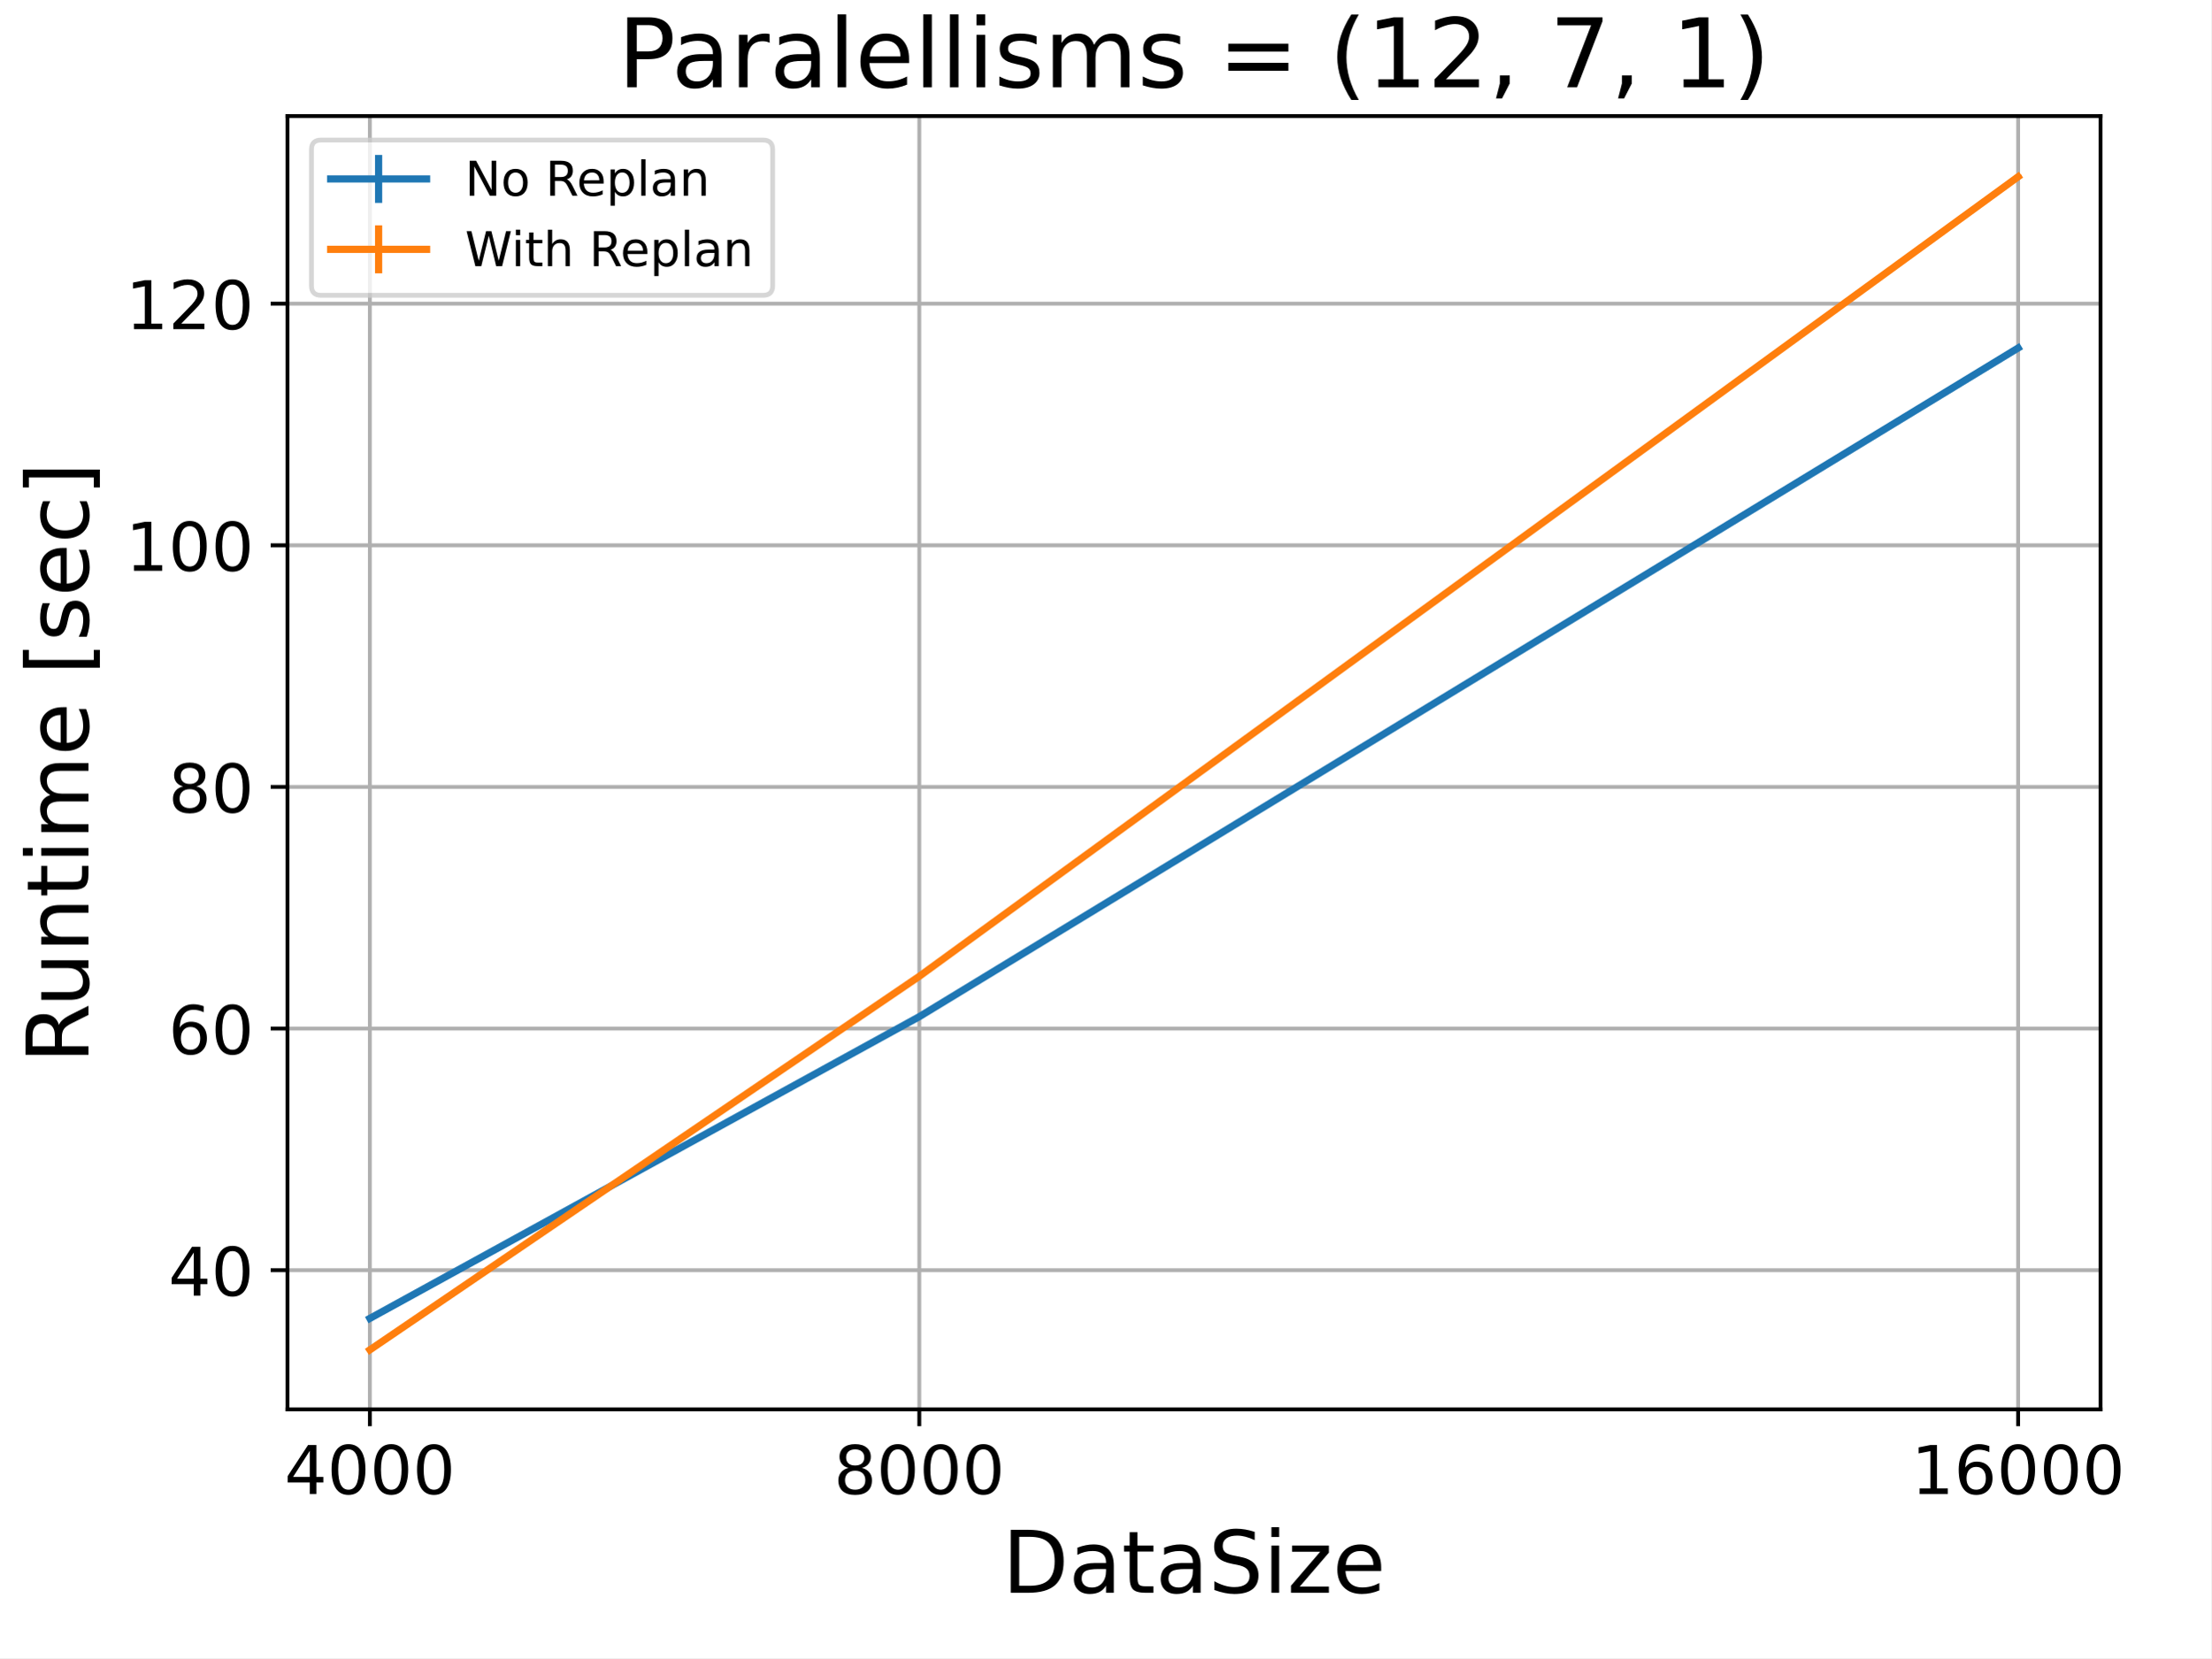
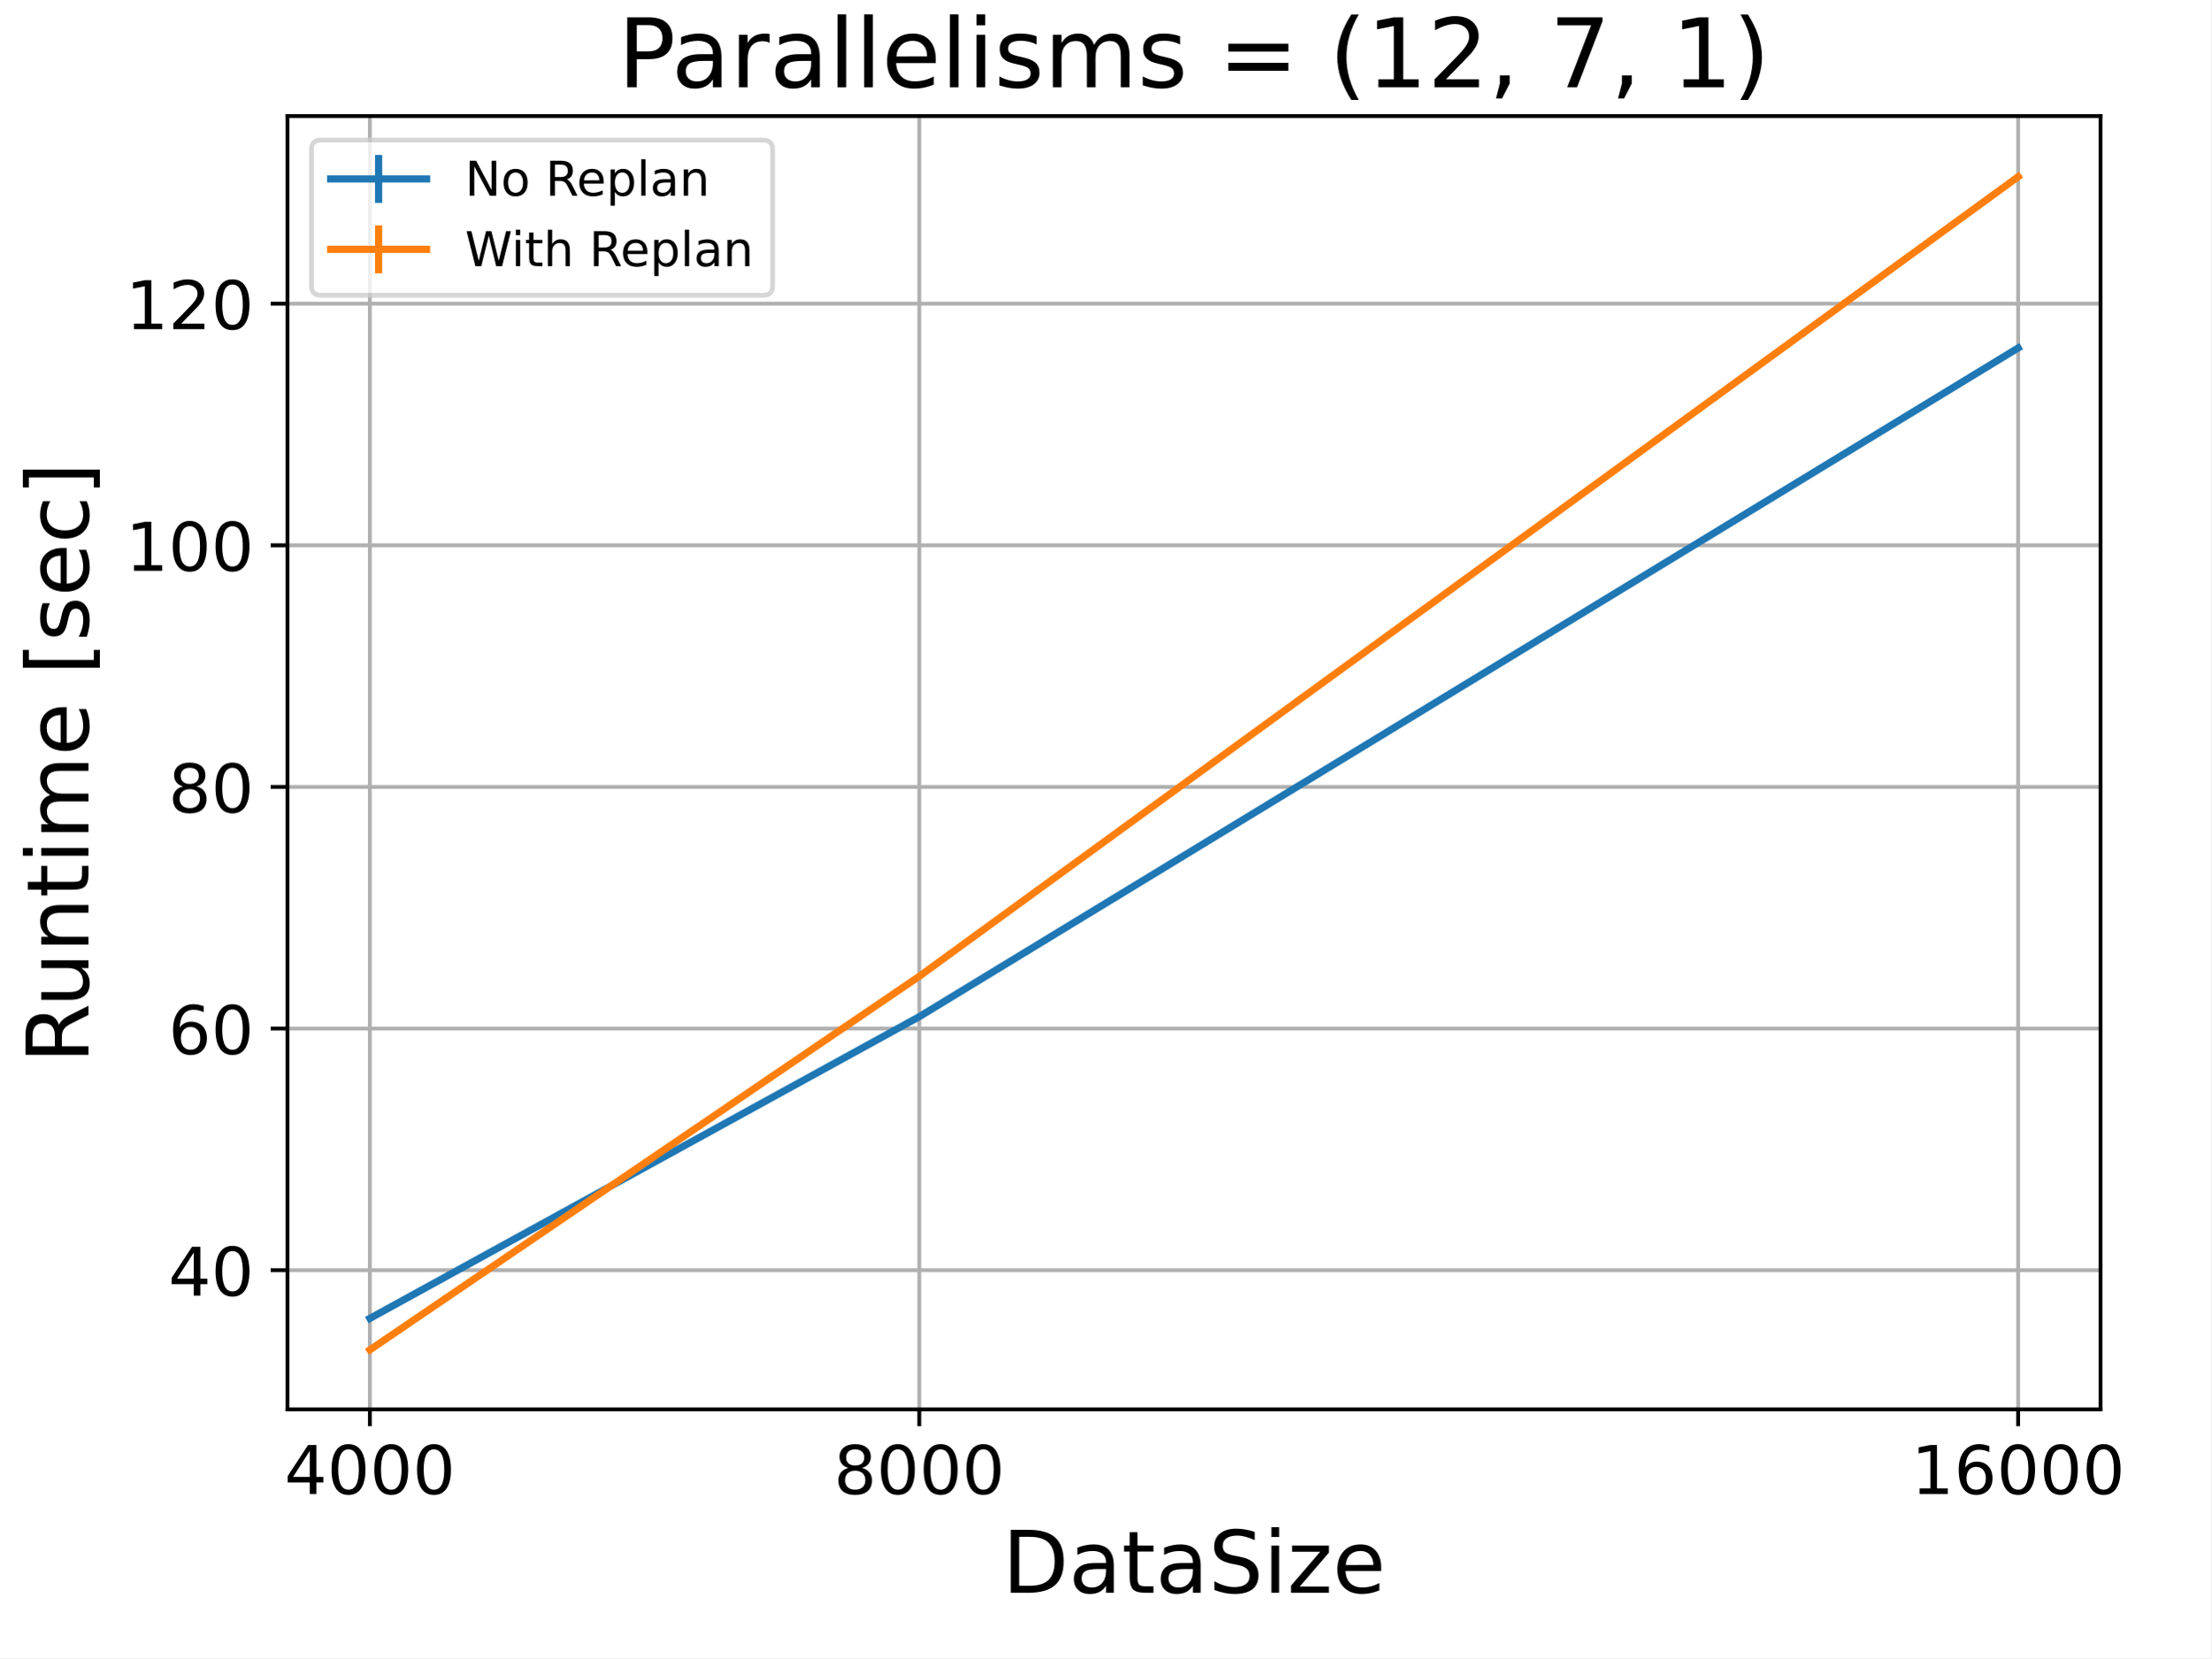
<svg xmlns="http://www.w3.org/2000/svg" xmlns:xlink="http://www.w3.org/1999/xlink" height="345.6pt" version="1.1" viewBox="0 0 460.8 345.6" width="460.8pt">
  <defs>
    <style type="text/css">*{stroke-linecap:butt;stroke-linejoin:round;}</style>
  </defs>
  <g id="figure_1">
    <g id="patch_1">
      <path d="M 0 345.6  L 460.8 345.6  L 460.8 0  L 0 0  z " style="fill:#ffffff;" />
    </g>
    <g id="axes_1">
      <g id="patch_2">
        <path d="M 59.904 293.76  L 437.76 293.76  L 437.76 24.192  L 59.904 24.192  z " style="fill:#ffffff;" />
      </g>
      <g id="matplotlib.axis_1">
        <g id="xtick_1">
          <g id="line2d_1">
-             <path clip-path="url(#pa953732ea5)" d="M 77.079 293.76  L 77.079 24.192  " style="fill:none;stroke:#b0b0b0;stroke-linecap:square;stroke-width:0.8;" />
+             <path clip-path="url(#p4112a78710)" d="M 77.079 293.76  L 77.079 24.192  " style="fill:none;stroke:#b0b0b0;stroke-linecap:square;stroke-width:0.8;" />
          </g>
          <g id="line2d_2">
            <defs>
-               <path d="M 0 0  L 0 3.5  " id="ma69af5bbf1" style="stroke:#000000;stroke-width:0.8;" />
-             </defs>
-             <g>
-               <use style="stroke:#000000;stroke-width:0.8;" x="77.079" xlink:href="#ma69af5bbf1" y="293.76" />
+               <path d="M 0 0  L 0 3.5  " id="mb34eee8489" style="stroke:#000000;stroke-width:0.8;" />
+             </defs>
+             <g>
+               <use style="stroke:#000000;stroke-width:0.8;" x="77.079" xlink:href="#mb34eee8489" y="293.76" />
            </g>
          </g>
          <g id="text_1">
            <g transform="translate(59.26427 311.3978)scale(0.14 -0.14)">
              <defs>
                <path d="M 2419 4116  L 825 1625  L 2419 1625  L 2419 4116  z M 2253 4666  L 3047 4666  L 3047 1625  L 3713 1625  L 3713 1100  L 3047 1100  L 3047 0  L 2419 0  L 2419 1100  L 313 1100  L 313 1709  L 2253 4666  z " id="DejaVuSans-34" transform="scale(0.015625)" />
                <path d="M 2034 4250  Q 1547 4250 1301 3770  Q 1056 3291 1056 2328  Q 1056 1369 1301 889  Q 1547 409 2034 409  Q 2525 409 2770 889  Q 3016 1369 3016 2328  Q 3016 3291 2770 3770  Q 2525 4250 2034 4250  z M 2034 4750  Q 2819 4750 3233 4129  Q 3647 3509 3647 2328  Q 3647 1150 3233 529  Q 2819 -91 2034 -91  Q 1250 -91 836 529  Q 422 1150 422 2328  Q 422 3509 836 4129  Q 1250 4750 2034 4750  z " id="DejaVuSans-30" transform="scale(0.015625)" />
              </defs>
              <use xlink:href="#DejaVuSans-34" />
              <use x="63.623" xlink:href="#DejaVuSans-30" />
              <use x="127.246" xlink:href="#DejaVuSans-30" />
              <use x="190.869" xlink:href="#DejaVuSans-30" />
            </g>
          </g>
        </g>
        <g id="xtick_2">
          <g id="line2d_3">
-             <path clip-path="url(#pa953732ea5)" d="M 191.581 293.76  L 191.581 24.192  " style="fill:none;stroke:#b0b0b0;stroke-linecap:square;stroke-width:0.8;" />
+             <path clip-path="url(#p4112a78710)" d="M 191.581 293.76  L 191.581 24.192  " style="fill:none;stroke:#b0b0b0;stroke-linecap:square;stroke-width:0.8;" />
          </g>
          <g id="line2d_4">
            <g>
-               <use style="stroke:#000000;stroke-width:0.8;" x="191.581" xlink:href="#ma69af5bbf1" y="293.76" />
+               <use style="stroke:#000000;stroke-width:0.8;" x="191.581" xlink:href="#mb34eee8489" y="293.76" />
            </g>
          </g>
          <g id="text_2">
            <g transform="translate(173.7661 311.3978)scale(0.14 -0.14)">
              <defs>
                <path d="M 2034 2216  Q 1584 2216 1326 1975  Q 1069 1734 1069 1313  Q 1069 891 1326 650  Q 1584 409 2034 409  Q 2484 409 2743 651  Q 3003 894 3003 1313  Q 3003 1734 2745 1975  Q 2488 2216 2034 2216  z M 1403 2484  Q 997 2584 770 2862  Q 544 3141 544 3541  Q 544 4100 942 4425  Q 1341 4750 2034 4750  Q 2731 4750 3128 4425  Q 3525 4100 3525 3541  Q 3525 3141 3298 2862  Q 3072 2584 2669 2484  Q 3125 2378 3379 2068  Q 3634 1759 3634 1313  Q 3634 634 3220 271  Q 2806 -91 2034 -91  Q 1263 -91 848 271  Q 434 634 434 1313  Q 434 1759 690 2068  Q 947 2378 1403 2484  z M 1172 3481  Q 1172 3119 1398 2916  Q 1625 2713 2034 2713  Q 2441 2713 2670 2916  Q 2900 3119 2900 3481  Q 2900 3844 2670 4047  Q 2441 4250 2034 4250  Q 1625 4250 1398 4047  Q 1172 3844 1172 3481  z " id="DejaVuSans-38" transform="scale(0.015625)" />
              </defs>
              <use xlink:href="#DejaVuSans-38" />
              <use x="63.623" xlink:href="#DejaVuSans-30" />
              <use x="127.246" xlink:href="#DejaVuSans-30" />
              <use x="190.869" xlink:href="#DejaVuSans-30" />
            </g>
          </g>
        </g>
        <g id="xtick_3">
          <g id="line2d_5">
-             <path clip-path="url(#pa953732ea5)" d="M 420.585 293.76  L 420.585 24.192  " style="fill:none;stroke:#b0b0b0;stroke-linecap:square;stroke-width:0.8;" />
+             <path clip-path="url(#p4112a78710)" d="M 420.585 293.76  L 420.585 24.192  " style="fill:none;stroke:#b0b0b0;stroke-linecap:square;stroke-width:0.8;" />
          </g>
          <g id="line2d_6">
            <g>
-               <use style="stroke:#000000;stroke-width:0.8;" x="420.585" xlink:href="#ma69af5bbf1" y="293.76" />
+               <use style="stroke:#000000;stroke-width:0.8;" x="420.585" xlink:href="#mb34eee8489" y="293.76" />
            </g>
          </g>
          <g id="text_3">
            <g transform="translate(398.316 311.3978)scale(0.14 -0.14)">
              <defs>
                <path d="M 794 531  L 1825 531  L 1825 4091  L 703 3866  L 703 4441  L 1819 4666  L 2450 4666  L 2450 531  L 3481 531  L 3481 0  L 794 0  L 794 531  z " id="DejaVuSans-31" transform="scale(0.015625)" />
                <path d="M 2113 2584  Q 1688 2584 1439 2293  Q 1191 2003 1191 1497  Q 1191 994 1439 701  Q 1688 409 2113 409  Q 2538 409 2786 701  Q 3034 994 3034 1497  Q 3034 2003 2786 2293  Q 2538 2584 2113 2584  z M 3366 4563  L 3366 3988  Q 3128 4100 2886 4159  Q 2644 4219 2406 4219  Q 1781 4219 1451 3797  Q 1122 3375 1075 2522  Q 1259 2794 1537 2939  Q 1816 3084 2150 3084  Q 2853 3084 3261 2657  Q 3669 2231 3669 1497  Q 3669 778 3244 343  Q 2819 -91 2113 -91  Q 1303 -91 875 529  Q 447 1150 447 2328  Q 447 3434 972 4092  Q 1497 4750 2381 4750  Q 2619 4750 2861 4703  Q 3103 4656 3366 4563  z " id="DejaVuSans-36" transform="scale(0.015625)" />
              </defs>
              <use xlink:href="#DejaVuSans-31" />
              <use x="63.623" xlink:href="#DejaVuSans-36" />
              <use x="127.246" xlink:href="#DejaVuSans-30" />
              <use x="190.869" xlink:href="#DejaVuSans-30" />
              <use x="254.492" xlink:href="#DejaVuSans-30" />
            </g>
          </g>
        </g>
        <g id="text_4">
          <g transform="translate(208.8678 331.9866)scale(0.18 -0.18)">
            <defs>
              <path d="M 1259 4147  L 1259 519  L 2022 519  Q 2988 519 3436 956  Q 3884 1394 3884 2338  Q 3884 3275 3436 3711  Q 2988 4147 2022 4147  L 1259 4147  z M 628 4666  L 1925 4666  Q 3281 4666 3915 4102  Q 4550 3538 4550 2338  Q 4550 1131 3912 565  Q 3275 0 1925 0  L 628 0  L 628 4666  z " id="DejaVuSans-44" transform="scale(0.015625)" />
              <path d="M 2194 1759  Q 1497 1759 1228 1600  Q 959 1441 959 1056  Q 959 750 1161 570  Q 1363 391 1709 391  Q 2188 391 2477 730  Q 2766 1069 2766 1631  L 2766 1759  L 2194 1759  z M 3341 1997  L 3341 0  L 2766 0  L 2766 531  Q 2569 213 2275 61  Q 1981 -91 1556 -91  Q 1019 -91 701 211  Q 384 513 384 1019  Q 384 1609 779 1909  Q 1175 2209 1959 2209  L 2766 2209  L 2766 2266  Q 2766 2663 2505 2880  Q 2244 3097 1772 3097  Q 1472 3097 1187 3025  Q 903 2953 641 2809  L 641 3341  Q 956 3463 1253 3523  Q 1550 3584 1831 3584  Q 2591 3584 2966 3190  Q 3341 2797 3341 1997  z " id="DejaVuSans-61" transform="scale(0.015625)" />
              <path d="M 1172 4494  L 1172 3500  L 2356 3500  L 2356 3053  L 1172 3053  L 1172 1153  Q 1172 725 1289 603  Q 1406 481 1766 481  L 2356 481  L 2356 0  L 1766 0  Q 1100 0 847 248  Q 594 497 594 1153  L 594 3053  L 172 3053  L 172 3500  L 594 3500  L 594 4494  L 1172 4494  z " id="DejaVuSans-74" transform="scale(0.015625)" />
              <path d="M 3425 4513  L 3425 3897  Q 3066 4069 2747 4153  Q 2428 4238 2131 4238  Q 1616 4238 1336 4038  Q 1056 3838 1056 3469  Q 1056 3159 1242 3001  Q 1428 2844 1947 2747  L 2328 2669  Q 3034 2534 3370 2195  Q 3706 1856 3706 1288  Q 3706 609 3251 259  Q 2797 -91 1919 -91  Q 1588 -91 1214 -16  Q 841 59 441 206  L 441 856  Q 825 641 1194 531  Q 1563 422 1919 422  Q 2459 422 2753 634  Q 3047 847 3047 1241  Q 3047 1584 2836 1778  Q 2625 1972 2144 2069  L 1759 2144  Q 1053 2284 737 2584  Q 422 2884 422 3419  Q 422 4038 858 4394  Q 1294 4750 2059 4750  Q 2388 4750 2728 4690  Q 3069 4631 3425 4513  z " id="DejaVuSans-53" transform="scale(0.015625)" />
              <path d="M 603 3500  L 1178 3500  L 1178 0  L 603 0  L 603 3500  z M 603 4863  L 1178 4863  L 1178 4134  L 603 4134  L 603 4863  z " id="DejaVuSans-69" transform="scale(0.015625)" />
              <path d="M 353 3500  L 3084 3500  L 3084 2975  L 922 459  L 3084 459  L 3084 0  L 275 0  L 275 525  L 2438 3041  L 353 3041  L 353 3500  z " id="DejaVuSans-7a" transform="scale(0.015625)" />
              <path d="M 3597 1894  L 3597 1613  L 953 1613  Q 991 1019 1311 708  Q 1631 397 2203 397  Q 2534 397 2845 478  Q 3156 559 3463 722  L 3463 178  Q 3153 47 2828 -22  Q 2503 -91 2169 -91  Q 1331 -91 842 396  Q 353 884 353 1716  Q 353 2575 817 3079  Q 1281 3584 2069 3584  Q 2775 3584 3186 3129  Q 3597 2675 3597 1894  z M 3022 2063  Q 3016 2534 2758 2815  Q 2500 3097 2075 3097  Q 1594 3097 1305 2825  Q 1016 2553 972 2059  L 3022 2063  z " id="DejaVuSans-65" transform="scale(0.015625)" />
            </defs>
            <use xlink:href="#DejaVuSans-44" />
            <use x="77.002" xlink:href="#DejaVuSans-61" />
            <use x="138.281" xlink:href="#DejaVuSans-74" />
            <use x="177.49" xlink:href="#DejaVuSans-61" />
            <use x="238.77" xlink:href="#DejaVuSans-53" />
            <use x="302.246" xlink:href="#DejaVuSans-69" />
            <use x="330.029" xlink:href="#DejaVuSans-7a" />
            <use x="382.52" xlink:href="#DejaVuSans-65" />
          </g>
        </g>
      </g>
      <g id="matplotlib.axis_2">
        <g id="ytick_1">
          <g id="line2d_7">
-             <path clip-path="url(#pa953732ea5)" d="M 59.904 264.751  L 437.76 264.751  " style="fill:none;stroke:#b0b0b0;stroke-linecap:square;stroke-width:0.8;" />
+             <path clip-path="url(#p4112a78710)" d="M 59.904 264.751  L 437.76 264.751  " style="fill:none;stroke:#b0b0b0;stroke-linecap:square;stroke-width:0.8;" />
          </g>
          <g id="line2d_8">
            <defs>
-               <path d="M 0 0  L -3.5 0  " id="m6ec086d0bb" style="stroke:#000000;stroke-width:0.8;" />
-             </defs>
-             <g>
-               <use style="stroke:#000000;stroke-width:0.8;" x="59.904" xlink:href="#m6ec086d0bb" y="264.751" />
+               <path d="M 0 0  L -3.5 0  " id="m291e972f40" style="stroke:#000000;stroke-width:0.8;" />
+             </defs>
+             <g>
+               <use style="stroke:#000000;stroke-width:0.8;" x="59.904" xlink:href="#m291e972f40" y="264.751" />
            </g>
          </g>
          <g id="text_5">
            <g transform="translate(35.089 270.0695)scale(0.14 -0.14)">
              <use xlink:href="#DejaVuSans-34" />
              <use x="63.623" xlink:href="#DejaVuSans-30" />
            </g>
          </g>
        </g>
        <g id="ytick_2">
          <g id="line2d_9">
-             <path clip-path="url(#pa953732ea5)" d="M 59.904 214.384  L 437.76 214.384  " style="fill:none;stroke:#b0b0b0;stroke-linecap:square;stroke-width:0.8;" />
+             <path clip-path="url(#p4112a78710)" d="M 59.904 214.384  L 437.76 214.384  " style="fill:none;stroke:#b0b0b0;stroke-linecap:square;stroke-width:0.8;" />
          </g>
          <g id="line2d_10">
            <g>
-               <use style="stroke:#000000;stroke-width:0.8;" x="59.904" xlink:href="#m6ec086d0bb" y="214.384" />
+               <use style="stroke:#000000;stroke-width:0.8;" x="59.904" xlink:href="#m291e972f40" y="214.384" />
            </g>
          </g>
          <g id="text_6">
            <g transform="translate(35.089 219.7034)scale(0.14 -0.14)">
              <use xlink:href="#DejaVuSans-36" />
              <use x="63.623" xlink:href="#DejaVuSans-30" />
            </g>
          </g>
        </g>
        <g id="ytick_3">
          <g id="line2d_11">
-             <path clip-path="url(#pa953732ea5)" d="M 59.904 164.018  L 437.76 164.018  " style="fill:none;stroke:#b0b0b0;stroke-linecap:square;stroke-width:0.8;" />
+             <path clip-path="url(#p4112a78710)" d="M 59.904 164.018  L 437.76 164.018  " style="fill:none;stroke:#b0b0b0;stroke-linecap:square;stroke-width:0.8;" />
          </g>
          <g id="line2d_12">
            <g>
-               <use style="stroke:#000000;stroke-width:0.8;" x="59.904" xlink:href="#m6ec086d0bb" y="164.018" />
+               <use style="stroke:#000000;stroke-width:0.8;" x="59.904" xlink:href="#m291e972f40" y="164.018" />
            </g>
          </g>
          <g id="text_7">
            <g transform="translate(35.089 169.3372)scale(0.14 -0.14)">
              <use xlink:href="#DejaVuSans-38" />
              <use x="63.623" xlink:href="#DejaVuSans-30" />
            </g>
          </g>
        </g>
        <g id="ytick_4">
          <g id="line2d_13">
-             <path clip-path="url(#pa953732ea5)" d="M 59.904 113.652  L 437.76 113.652  " style="fill:none;stroke:#b0b0b0;stroke-linecap:square;stroke-width:0.8;" />
+             <path clip-path="url(#p4112a78710)" d="M 59.904 113.652  L 437.76 113.652  " style="fill:none;stroke:#b0b0b0;stroke-linecap:square;stroke-width:0.8;" />
          </g>
          <g id="line2d_14">
            <g>
-               <use style="stroke:#000000;stroke-width:0.8;" x="59.904" xlink:href="#m6ec086d0bb" y="113.652" />
+               <use style="stroke:#000000;stroke-width:0.8;" x="59.904" xlink:href="#m291e972f40" y="113.652" />
            </g>
          </g>
          <g id="text_8">
            <g transform="translate(26.1815 118.971)scale(0.14 -0.14)">
              <use xlink:href="#DejaVuSans-31" />
              <use x="63.623" xlink:href="#DejaVuSans-30" />
              <use x="127.246" xlink:href="#DejaVuSans-30" />
            </g>
          </g>
        </g>
        <g id="ytick_5">
          <g id="line2d_15">
-             <path clip-path="url(#pa953732ea5)" d="M 59.904 63.286  L 437.76 63.286  " style="fill:none;stroke:#b0b0b0;stroke-linecap:square;stroke-width:0.8;" />
+             <path clip-path="url(#p4112a78710)" d="M 59.904 63.286  L 437.76 63.286  " style="fill:none;stroke:#b0b0b0;stroke-linecap:square;stroke-width:0.8;" />
          </g>
          <g id="line2d_16">
            <g>
-               <use style="stroke:#000000;stroke-width:0.8;" x="59.904" xlink:href="#m6ec086d0bb" y="63.286" />
+               <use style="stroke:#000000;stroke-width:0.8;" x="59.904" xlink:href="#m291e972f40" y="63.286" />
            </g>
          </g>
          <g id="text_9">
            <g transform="translate(26.1815 68.60477)scale(0.14 -0.14)">
              <defs>
                <path d="M 1228 531  L 3431 531  L 3431 0  L 469 0  L 469 531  Q 828 903 1448 1529  Q 2069 2156 2228 2338  Q 2531 2678 2651 2914  Q 2772 3150 2772 3378  Q 2772 3750 2511 3984  Q 2250 4219 1831 4219  Q 1534 4219 1204 4116  Q 875 4013 500 3803  L 500 4441  Q 881 4594 1212 4672  Q 1544 4750 1819 4750  Q 2544 4750 2975 4387  Q 3406 4025 3406 3419  Q 3406 3131 3298 2873  Q 3191 2616 2906 2266  Q 2828 2175 2409 1742  Q 1991 1309 1228 531  z " id="DejaVuSans-32" transform="scale(0.015625)" />
              </defs>
              <use xlink:href="#DejaVuSans-31" />
              <use x="63.623" xlink:href="#DejaVuSans-32" />
              <use x="127.246" xlink:href="#DejaVuSans-30" />
            </g>
          </g>
        </g>
        <g id="text_10">
          <g transform="translate(18.43806 221.623)rotate(-90)scale(0.18 -0.18)">
            <defs>
              <path d="M 2841 2188  Q 3044 2119 3236 1894  Q 3428 1669 3622 1275  L 4263 0  L 3584 0  L 2988 1197  Q 2756 1666 2539 1819  Q 2322 1972 1947 1972  L 1259 1972  L 1259 0  L 628 0  L 628 4666  L 2053 4666  Q 2853 4666 3247 4331  Q 3641 3997 3641 3322  Q 3641 2881 3436 2590  Q 3231 2300 2841 2188  z M 1259 4147  L 1259 2491  L 2053 2491  Q 2509 2491 2742 2702  Q 2975 2913 2975 3322  Q 2975 3731 2742 3939  Q 2509 4147 2053 4147  L 1259 4147  z " id="DejaVuSans-52" transform="scale(0.015625)" />
              <path d="M 544 1381  L 544 3500  L 1119 3500  L 1119 1403  Q 1119 906 1312 657  Q 1506 409 1894 409  Q 2359 409 2629 706  Q 2900 1003 2900 1516  L 2900 3500  L 3475 3500  L 3475 0  L 2900 0  L 2900 538  Q 2691 219 2414 64  Q 2138 -91 1772 -91  Q 1169 -91 856 284  Q 544 659 544 1381  z M 1991 3584  L 1991 3584  z " id="DejaVuSans-75" transform="scale(0.015625)" />
              <path d="M 3513 2113  L 3513 0  L 2938 0  L 2938 2094  Q 2938 2591 2744 2837  Q 2550 3084 2163 3084  Q 1697 3084 1428 2787  Q 1159 2491 1159 1978  L 1159 0  L 581 0  L 581 3500  L 1159 3500  L 1159 2956  Q 1366 3272 1645 3428  Q 1925 3584 2291 3584  Q 2894 3584 3203 3211  Q 3513 2838 3513 2113  z " id="DejaVuSans-6e" transform="scale(0.015625)" />
              <path d="M 3328 2828  Q 3544 3216 3844 3400  Q 4144 3584 4550 3584  Q 5097 3584 5394 3201  Q 5691 2819 5691 2113  L 5691 0  L 5113 0  L 5113 2094  Q 5113 2597 4934 2840  Q 4756 3084 4391 3084  Q 3944 3084 3684 2787  Q 3425 2491 3425 1978  L 3425 0  L 2847 0  L 2847 2094  Q 2847 2600 2669 2842  Q 2491 3084 2119 3084  Q 1678 3084 1418 2786  Q 1159 2488 1159 1978  L 1159 0  L 581 0  L 581 3500  L 1159 3500  L 1159 2956  Q 1356 3278 1631 3431  Q 1906 3584 2284 3584  Q 2666 3584 2933 3390  Q 3200 3197 3328 2828  z " id="DejaVuSans-6d" transform="scale(0.015625)" />
              <path id="DejaVuSans-20" transform="scale(0.015625)" />
              <path d="M 550 4863  L 1875 4863  L 1875 4416  L 1125 4416  L 1125 -397  L 1875 -397  L 1875 -844  L 550 -844  L 550 4863  z " id="DejaVuSans-5b" transform="scale(0.015625)" />
              <path d="M 2834 3397  L 2834 2853  Q 2591 2978 2328 3040  Q 2066 3103 1784 3103  Q 1356 3103 1142 2972  Q 928 2841 928 2578  Q 928 2378 1081 2264  Q 1234 2150 1697 2047  L 1894 2003  Q 2506 1872 2764 1633  Q 3022 1394 3022 966  Q 3022 478 2636 193  Q 2250 -91 1575 -91  Q 1294 -91 989 -36  Q 684 19 347 128  L 347 722  Q 666 556 975 473  Q 1284 391 1588 391  Q 1994 391 2212 530  Q 2431 669 2431 922  Q 2431 1156 2273 1281  Q 2116 1406 1581 1522  L 1381 1569  Q 847 1681 609 1914  Q 372 2147 372 2553  Q 372 3047 722 3315  Q 1072 3584 1716 3584  Q 2034 3584 2315 3537  Q 2597 3491 2834 3397  z " id="DejaVuSans-73" transform="scale(0.015625)" />
              <path d="M 3122 3366  L 3122 2828  Q 2878 2963 2633 3030  Q 2388 3097 2138 3097  Q 1578 3097 1268 2742  Q 959 2388 959 1747  Q 959 1106 1268 751  Q 1578 397 2138 397  Q 2388 397 2633 464  Q 2878 531 3122 666  L 3122 134  Q 2881 22 2623 -34  Q 2366 -91 2075 -91  Q 1284 -91 818 406  Q 353 903 353 1747  Q 353 2603 823 3093  Q 1294 3584 2113 3584  Q 2378 3584 2631 3529  Q 2884 3475 3122 3366  z " id="DejaVuSans-63" transform="scale(0.015625)" />
              <path d="M 1947 4863  L 1947 -844  L 622 -844  L 622 -397  L 1369 -397  L 1369 4416  L 622 4416  L 622 4863  L 1947 4863  z " id="DejaVuSans-5d" transform="scale(0.015625)" />
            </defs>
            <use xlink:href="#DejaVuSans-52" />
            <use x="64.982" xlink:href="#DejaVuSans-75" />
            <use x="128.361" xlink:href="#DejaVuSans-6e" />
            <use x="191.74" xlink:href="#DejaVuSans-74" />
            <use x="230.949" xlink:href="#DejaVuSans-69" />
            <use x="258.732" xlink:href="#DejaVuSans-6d" />
            <use x="356.145" xlink:href="#DejaVuSans-65" />
            <use x="417.668" xlink:href="#DejaVuSans-20" />
            <use x="449.455" xlink:href="#DejaVuSans-5b" />
            <use x="488.469" xlink:href="#DejaVuSans-73" />
            <use x="540.568" xlink:href="#DejaVuSans-65" />
            <use x="602.092" xlink:href="#DejaVuSans-63" />
            <use x="657.072" xlink:href="#DejaVuSans-5d" />
          </g>
        </g>
      </g>
      <g id="LineCollection_1">
-         <path clip-path="url(#pa953732ea5)" d="M 77.079 274.851  L 77.079 274.743  " style="fill:none;stroke:#1f77b4;stroke-width:1.5;" />
-         <path clip-path="url(#pa953732ea5)" d="M 191.581 211.987  L 191.581 211.827  " style="fill:none;stroke:#1f77b4;stroke-width:1.5;" />
-         <path clip-path="url(#pa953732ea5)" d="M 420.585 72.648  L 420.585 72.397  " style="fill:none;stroke:#1f77b4;stroke-width:1.5;" />
+         <path clip-path="url(#p4112a78710)" d="M 77.079 274.851  L 77.079 274.743  " style="fill:none;stroke:#1f77b4;stroke-width:1.5;" />
+         <path clip-path="url(#p4112a78710)" d="M 191.581 211.987  L 191.581 211.827  " style="fill:none;stroke:#1f77b4;stroke-width:1.5;" />
+         <path clip-path="url(#p4112a78710)" d="M 420.585 72.648  L 420.585 72.397  " style="fill:none;stroke:#1f77b4;stroke-width:1.5;" />
      </g>
      <g id="LineCollection_2">
-         <path clip-path="url(#pa953732ea5)" d="M 77.079 281.507  L 77.079 281.2  " style="fill:none;stroke:#ff7f0e;stroke-width:1.5;" />
-         <path clip-path="url(#pa953732ea5)" d="M 191.581 203.649  L 191.581 203.337  " style="fill:none;stroke:#ff7f0e;stroke-width:1.5;" />
-         <path clip-path="url(#pa953732ea5)" d="M 420.585 37.228  L 420.585 36.445  " style="fill:none;stroke:#ff7f0e;stroke-width:1.5;" />
+         <path clip-path="url(#p4112a78710)" d="M 77.079 281.507  L 77.079 281.2  " style="fill:none;stroke:#ff7f0e;stroke-width:1.5;" />
+         <path clip-path="url(#p4112a78710)" d="M 191.581 203.649  L 191.581 203.337  " style="fill:none;stroke:#ff7f0e;stroke-width:1.5;" />
+         <path clip-path="url(#p4112a78710)" d="M 420.585 37.228  L 420.585 36.445  " style="fill:none;stroke:#ff7f0e;stroke-width:1.5;" />
      </g>
      <g id="line2d_17">
-         <path clip-path="url(#pa953732ea5)" d="M 77.079 274.797  L 191.581 211.907  L 420.585 72.523  " style="fill:none;stroke:#1f77b4;stroke-linecap:square;stroke-width:1.5;" />
+         <path clip-path="url(#p4112a78710)" d="M 77.079 274.797  L 191.581 211.907  L 420.585 72.523  " style="fill:none;stroke:#1f77b4;stroke-linecap:square;stroke-width:1.5;" />
      </g>
      <g id="line2d_18">
-         <path clip-path="url(#pa953732ea5)" d="M 77.079 281.354  L 191.581 203.493  L 420.585 36.837  " style="fill:none;stroke:#ff7f0e;stroke-linecap:square;stroke-width:1.5;" />
+         <path clip-path="url(#p4112a78710)" d="M 77.079 281.354  L 191.581 203.493  L 420.585 36.837  " style="fill:none;stroke:#ff7f0e;stroke-linecap:square;stroke-width:1.5;" />
      </g>
      <g id="patch_3">
        <path d="M 59.904 293.76  L 59.904 24.192  " style="fill:none;stroke:#000000;stroke-linecap:square;stroke-linejoin:miter;stroke-width:0.8;" />
      </g>
      <g id="patch_4">
        <path d="M 437.76 293.76  L 437.76 24.192  " style="fill:none;stroke:#000000;stroke-linecap:square;stroke-linejoin:miter;stroke-width:0.8;" />
      </g>
      <g id="patch_5">
        <path d="M 59.904 293.76  L 437.76 293.76  " style="fill:none;stroke:#000000;stroke-linecap:square;stroke-linejoin:miter;stroke-width:0.8;" />
      </g>
      <g id="patch_6">
        <path d="M 59.904 24.192  L 437.76 24.192  " style="fill:none;stroke:#000000;stroke-linecap:square;stroke-linejoin:miter;stroke-width:0.8;" />
      </g>
      <g id="text_11">
        <g transform="translate(128.7586 18.192)scale(0.2 -0.2)">
          <defs>
            <path d="M 1259 4147  L 1259 2394  L 2053 2394  Q 2494 2394 2734 2622  Q 2975 2850 2975 3272  Q 2975 3691 2734 3919  Q 2494 4147 2053 4147  L 1259 4147  z M 628 4666  L 2053 4666  Q 2838 4666 3239 4311  Q 3641 3956 3641 3272  Q 3641 2581 3239 2228  Q 2838 1875 2053 1875  L 1259 1875  L 1259 0  L 628 0  L 628 4666  z " id="DejaVuSans-50" transform="scale(0.015625)" />
            <path d="M 2631 2963  Q 2534 3019 2420 3045  Q 2306 3072 2169 3072  Q 1681 3072 1420 2755  Q 1159 2438 1159 1844  L 1159 0  L 581 0  L 581 3500  L 1159 3500  L 1159 2956  Q 1341 3275 1631 3429  Q 1922 3584 2338 3584  Q 2397 3584 2469 3576  Q 2541 3569 2628 3553  L 2631 2963  z " id="DejaVuSans-72" transform="scale(0.015625)" />
            <path d="M 603 4863  L 1178 4863  L 1178 0  L 603 0  L 603 4863  z " id="DejaVuSans-6c" transform="scale(0.015625)" />
            <path d="M 678 2906  L 4684 2906  L 4684 2381  L 678 2381  L 678 2906  z M 678 1631  L 4684 1631  L 4684 1100  L 678 1100  L 678 1631  z " id="DejaVuSans-3d" transform="scale(0.015625)" />
            <path d="M 1984 4856  Q 1566 4138 1362 3434  Q 1159 2731 1159 2009  Q 1159 1288 1364 580  Q 1569 -128 1984 -844  L 1484 -844  Q 1016 -109 783 600  Q 550 1309 550 2009  Q 550 2706 781 3412  Q 1013 4119 1484 4856  L 1984 4856  z " id="DejaVuSans-28" transform="scale(0.015625)" />
            <path d="M 750 794  L 1409 794  L 1409 256  L 897 -744  L 494 -744  L 750 256  L 750 794  z " id="DejaVuSans-2c" transform="scale(0.015625)" />
            <path d="M 525 4666  L 3525 4666  L 3525 4397  L 1831 0  L 1172 0  L 2766 4134  L 525 4134  L 525 4666  z " id="DejaVuSans-37" transform="scale(0.015625)" />
            <path d="M 513 4856  L 1013 4856  Q 1481 4119 1714 3412  Q 1947 2706 1947 2009  Q 1947 1309 1714 600  Q 1481 -109 1013 -844  L 513 -844  Q 928 -128 1133 580  Q 1338 1288 1338 2009  Q 1338 2731 1133 3434  Q 928 4138 513 4856  z " id="DejaVuSans-29" transform="scale(0.015625)" />
          </defs>
          <use xlink:href="#DejaVuSans-50" />
          <use x="55.803" xlink:href="#DejaVuSans-61" />
          <use x="117.082" xlink:href="#DejaVuSans-72" />
          <use x="158.195" xlink:href="#DejaVuSans-61" />
          <use x="219.475" xlink:href="#DejaVuSans-6c" />
-           <use x="247.258" xlink:href="#DejaVuSans-65" />
-           <use x="308.781" xlink:href="#DejaVuSans-6c" />
+           <use x="247.258" xlink:href="#DejaVuSans-6c" />
+           <use x="275.041" xlink:href="#DejaVuSans-65" />
          <use x="336.564" xlink:href="#DejaVuSans-6c" />
          <use x="364.348" xlink:href="#DejaVuSans-69" />
          <use x="392.131" xlink:href="#DejaVuSans-73" />
          <use x="444.23" xlink:href="#DejaVuSans-6d" />
          <use x="541.643" xlink:href="#DejaVuSans-73" />
          <use x="593.742" xlink:href="#DejaVuSans-20" />
          <use x="625.529" xlink:href="#DejaVuSans-3d" />
          <use x="709.318" xlink:href="#DejaVuSans-20" />
          <use x="741.105" xlink:href="#DejaVuSans-28" />
          <use x="780.119" xlink:href="#DejaVuSans-31" />
          <use x="843.742" xlink:href="#DejaVuSans-32" />
          <use x="907.365" xlink:href="#DejaVuSans-2c" />
          <use x="939.152" xlink:href="#DejaVuSans-20" />
          <use x="970.939" xlink:href="#DejaVuSans-37" />
          <use x="1034.562" xlink:href="#DejaVuSans-2c" />
          <use x="1066.35" xlink:href="#DejaVuSans-20" />
          <use x="1098.137" xlink:href="#DejaVuSans-31" />
          <use x="1161.76" xlink:href="#DejaVuSans-29" />
        </g>
      </g>
      <g id="legend_1">
        <g id="patch_7">
          <path d="M 66.904 61.548  L 159.024 61.548  Q 161.024 61.548 161.024 59.548  L 161.024 31.192  Q 161.024 29.192 159.024 29.192  L 66.904 29.192  Q 64.904 29.192 64.904 31.192  L 64.904 59.548  Q 64.904 61.548 66.904 61.548  z " style="fill:#ffffff;opacity:0.8;stroke:#cccccc;stroke-linejoin:miter;" />
        </g>
        <g id="LineCollection_3">
          <path d="M 78.904 42.29  L 78.904 32.29  " style="fill:none;stroke:#1f77b4;stroke-width:1.5;" />
        </g>
        <g id="line2d_19">
          <path d="M 68.904 37.29  L 88.904 37.29  " style="fill:none;stroke:#1f77b4;stroke-linecap:square;stroke-width:1.5;" />
        </g>
        <g id="line2d_20" />
        <g id="text_12">
          <g transform="translate(96.904 40.79044)scale(0.1 -0.1)">
            <defs>
              <path d="M 628 4666  L 1478 4666  L 3547 763  L 3547 4666  L 4159 4666  L 4159 0  L 3309 0  L 1241 3903  L 1241 0  L 628 0  L 628 4666  z " id="DejaVuSans-4e" transform="scale(0.015625)" />
              <path d="M 1959 3097  Q 1497 3097 1228 2736  Q 959 2375 959 1747  Q 959 1119 1226 758  Q 1494 397 1959 397  Q 2419 397 2687 759  Q 2956 1122 2956 1747  Q 2956 2369 2687 2733  Q 2419 3097 1959 3097  z M 1959 3584  Q 2709 3584 3137 3096  Q 3566 2609 3566 1747  Q 3566 888 3137 398  Q 2709 -91 1959 -91  Q 1206 -91 779 398  Q 353 888 353 1747  Q 353 2609 779 3096  Q 1206 3584 1959 3584  z " id="DejaVuSans-6f" transform="scale(0.015625)" />
              <path d="M 1159 525  L 1159 -1331  L 581 -1331  L 581 3500  L 1159 3500  L 1159 2969  Q 1341 3281 1617 3432  Q 1894 3584 2278 3584  Q 2916 3584 3314 3078  Q 3713 2572 3713 1747  Q 3713 922 3314 415  Q 2916 -91 2278 -91  Q 1894 -91 1617 61  Q 1341 213 1159 525  z M 3116 1747  Q 3116 2381 2855 2742  Q 2594 3103 2138 3103  Q 1681 3103 1420 2742  Q 1159 2381 1159 1747  Q 1159 1113 1420 752  Q 1681 391 2138 391  Q 2594 391 2855 752  Q 3116 1113 3116 1747  z " id="DejaVuSans-70" transform="scale(0.015625)" />
            </defs>
            <use xlink:href="#DejaVuSans-4e" />
            <use x="74.805" xlink:href="#DejaVuSans-6f" />
            <use x="135.986" xlink:href="#DejaVuSans-20" />
            <use x="167.773" xlink:href="#DejaVuSans-52" />
            <use x="232.756" xlink:href="#DejaVuSans-65" />
            <use x="294.279" xlink:href="#DejaVuSans-70" />
            <use x="357.756" xlink:href="#DejaVuSans-6c" />
            <use x="385.539" xlink:href="#DejaVuSans-61" />
            <use x="446.818" xlink:href="#DejaVuSans-6e" />
          </g>
        </g>
        <g id="LineCollection_4">
          <path d="M 78.904 56.969  L 78.904 46.969  " style="fill:none;stroke:#ff7f0e;stroke-width:1.5;" />
        </g>
        <g id="line2d_21">
          <path d="M 68.904 51.969  L 88.904 51.969  " style="fill:none;stroke:#ff7f0e;stroke-linecap:square;stroke-width:1.5;" />
        </g>
        <g id="line2d_22" />
        <g id="text_13">
          <g transform="translate(96.904 55.46856)scale(0.1 -0.1)">
            <defs>
              <path d="M 213 4666  L 850 4666  L 1831 722  L 2809 4666  L 3519 4666  L 4500 722  L 5478 4666  L 6119 4666  L 4947 0  L 4153 0  L 3169 4050  L 2175 0  L 1381 0  L 213 4666  z " id="DejaVuSans-57" transform="scale(0.015625)" />
              <path d="M 3513 2113  L 3513 0  L 2938 0  L 2938 2094  Q 2938 2591 2744 2837  Q 2550 3084 2163 3084  Q 1697 3084 1428 2787  Q 1159 2491 1159 1978  L 1159 0  L 581 0  L 581 4863  L 1159 4863  L 1159 2956  Q 1366 3272 1645 3428  Q 1925 3584 2291 3584  Q 2894 3584 3203 3211  Q 3513 2838 3513 2113  z " id="DejaVuSans-68" transform="scale(0.015625)" />
            </defs>
            <use xlink:href="#DejaVuSans-57" />
            <use x="96.627" xlink:href="#DejaVuSans-69" />
            <use x="124.41" xlink:href="#DejaVuSans-74" />
            <use x="163.619" xlink:href="#DejaVuSans-68" />
            <use x="226.998" xlink:href="#DejaVuSans-20" />
            <use x="258.785" xlink:href="#DejaVuSans-52" />
            <use x="323.768" xlink:href="#DejaVuSans-65" />
            <use x="385.291" xlink:href="#DejaVuSans-70" />
            <use x="448.768" xlink:href="#DejaVuSans-6c" />
            <use x="476.551" xlink:href="#DejaVuSans-61" />
            <use x="537.83" xlink:href="#DejaVuSans-6e" />
          </g>
        </g>
      </g>
    </g>
  </g>
  <defs>
-     <clipPath id="pa953732ea5">
+     <clipPath id="p4112a78710">
      <rect height="269.568" width="377.856" x="59.904" y="24.192" />
    </clipPath>
  </defs>
</svg>
